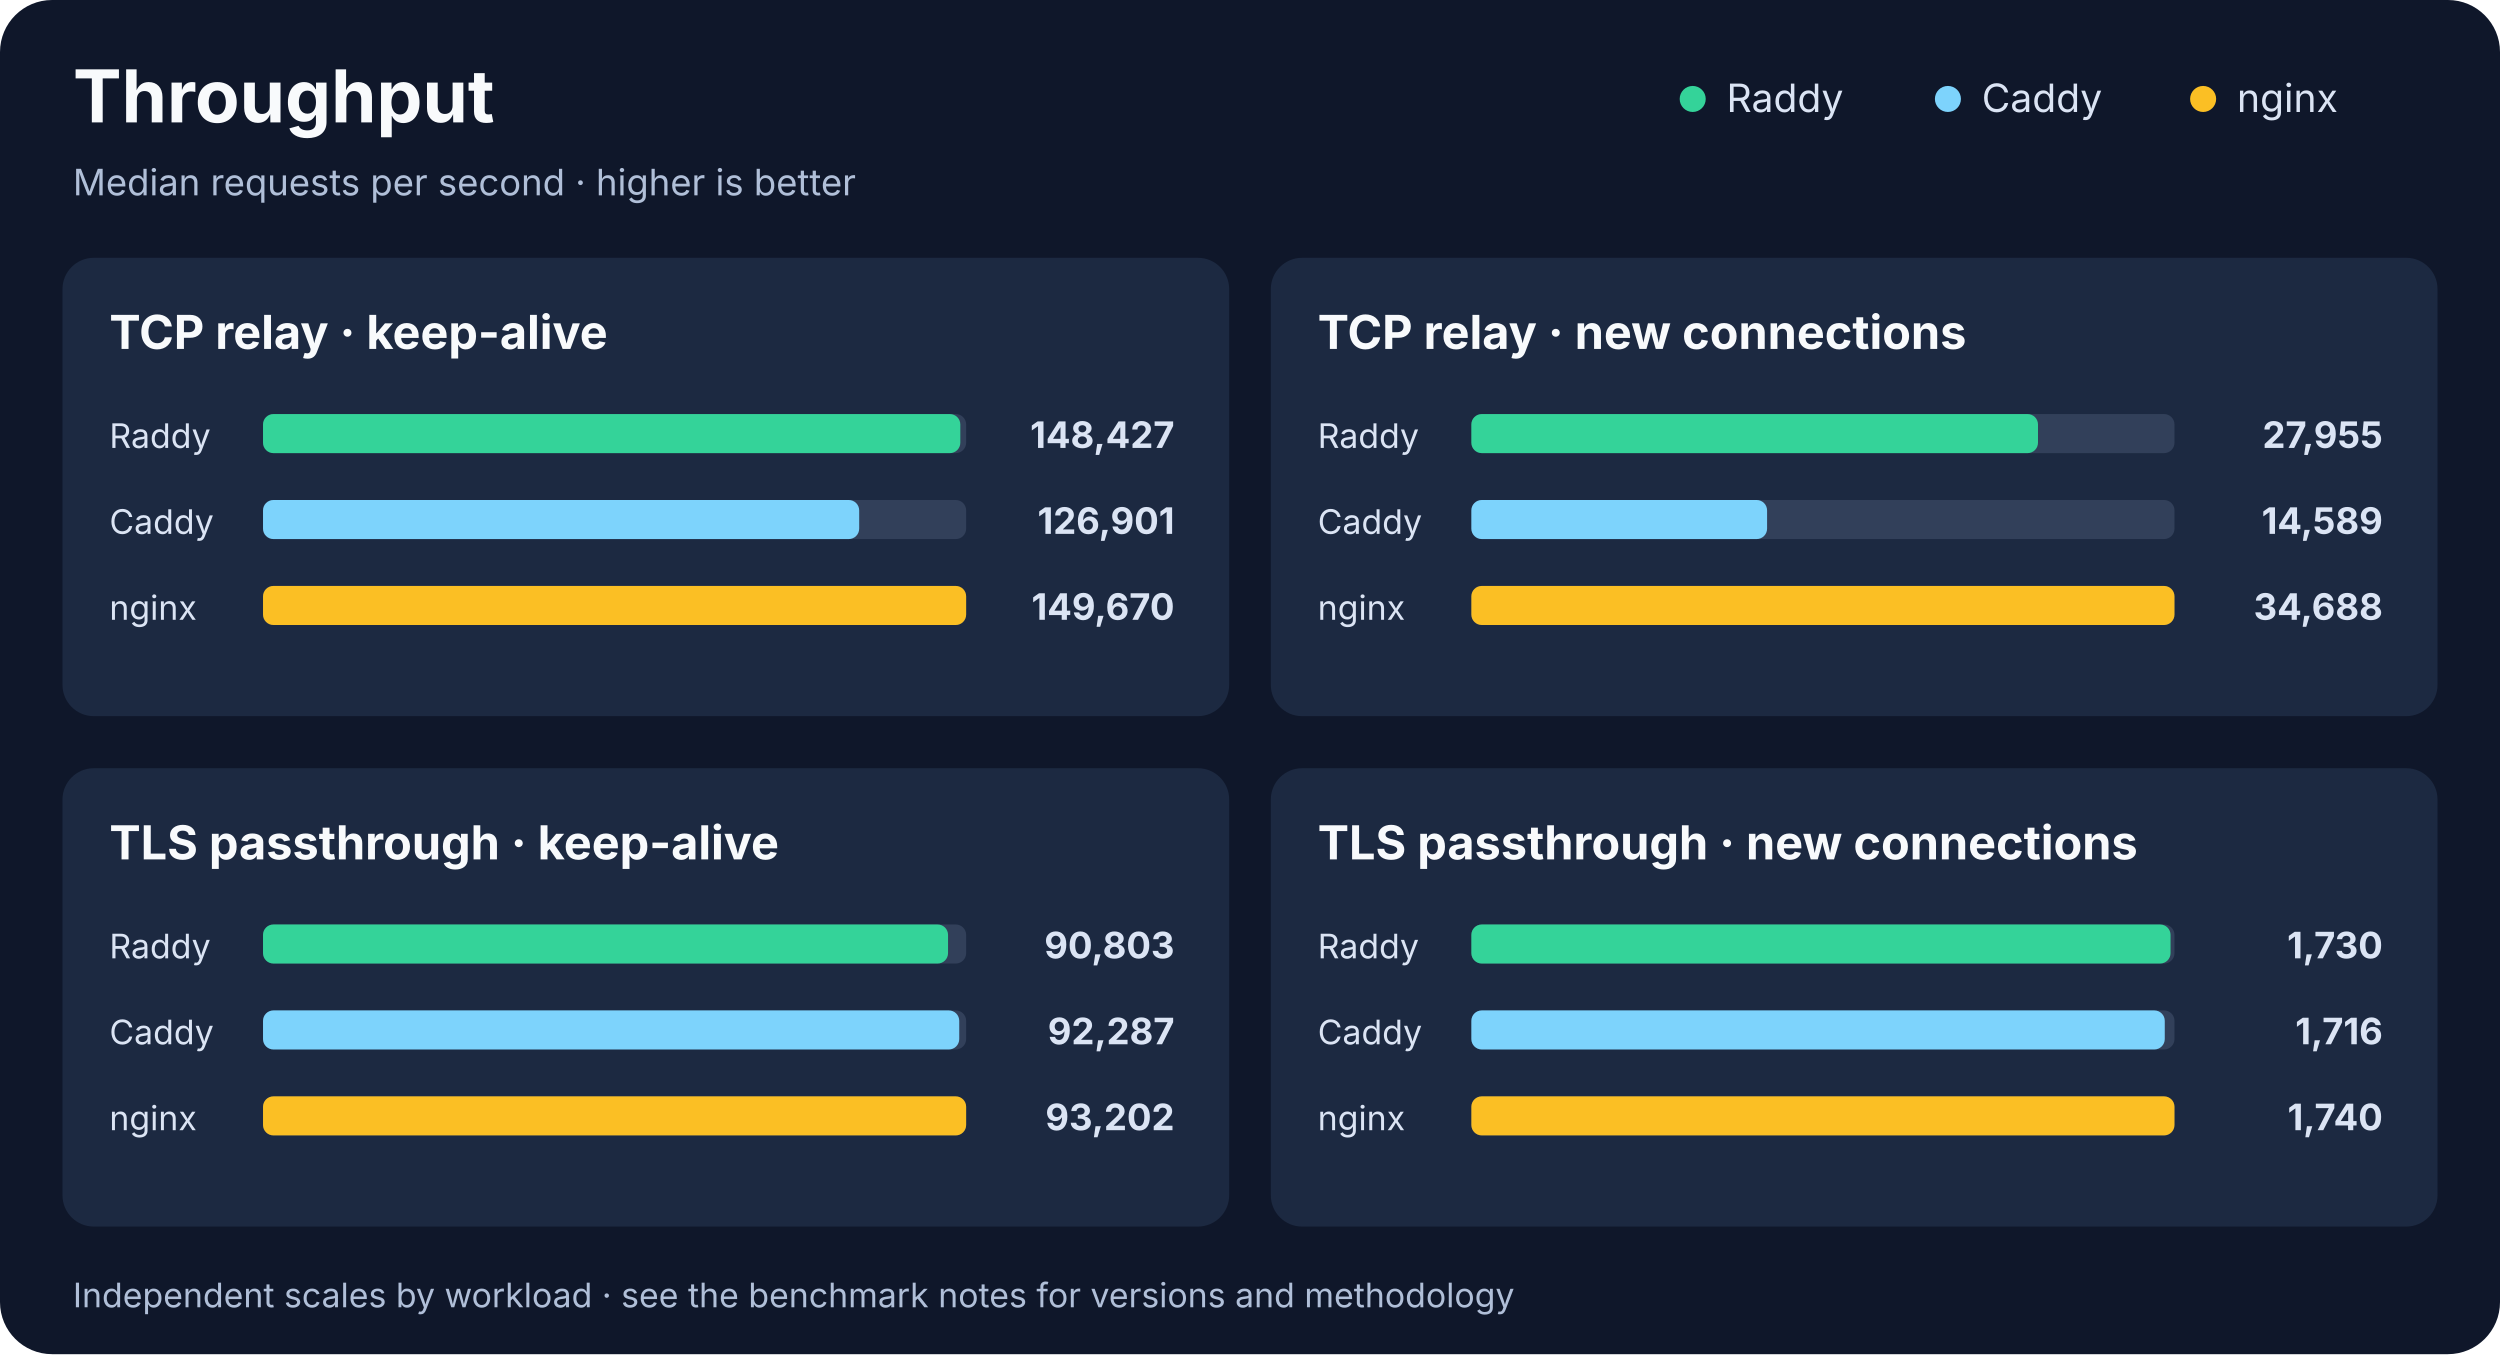
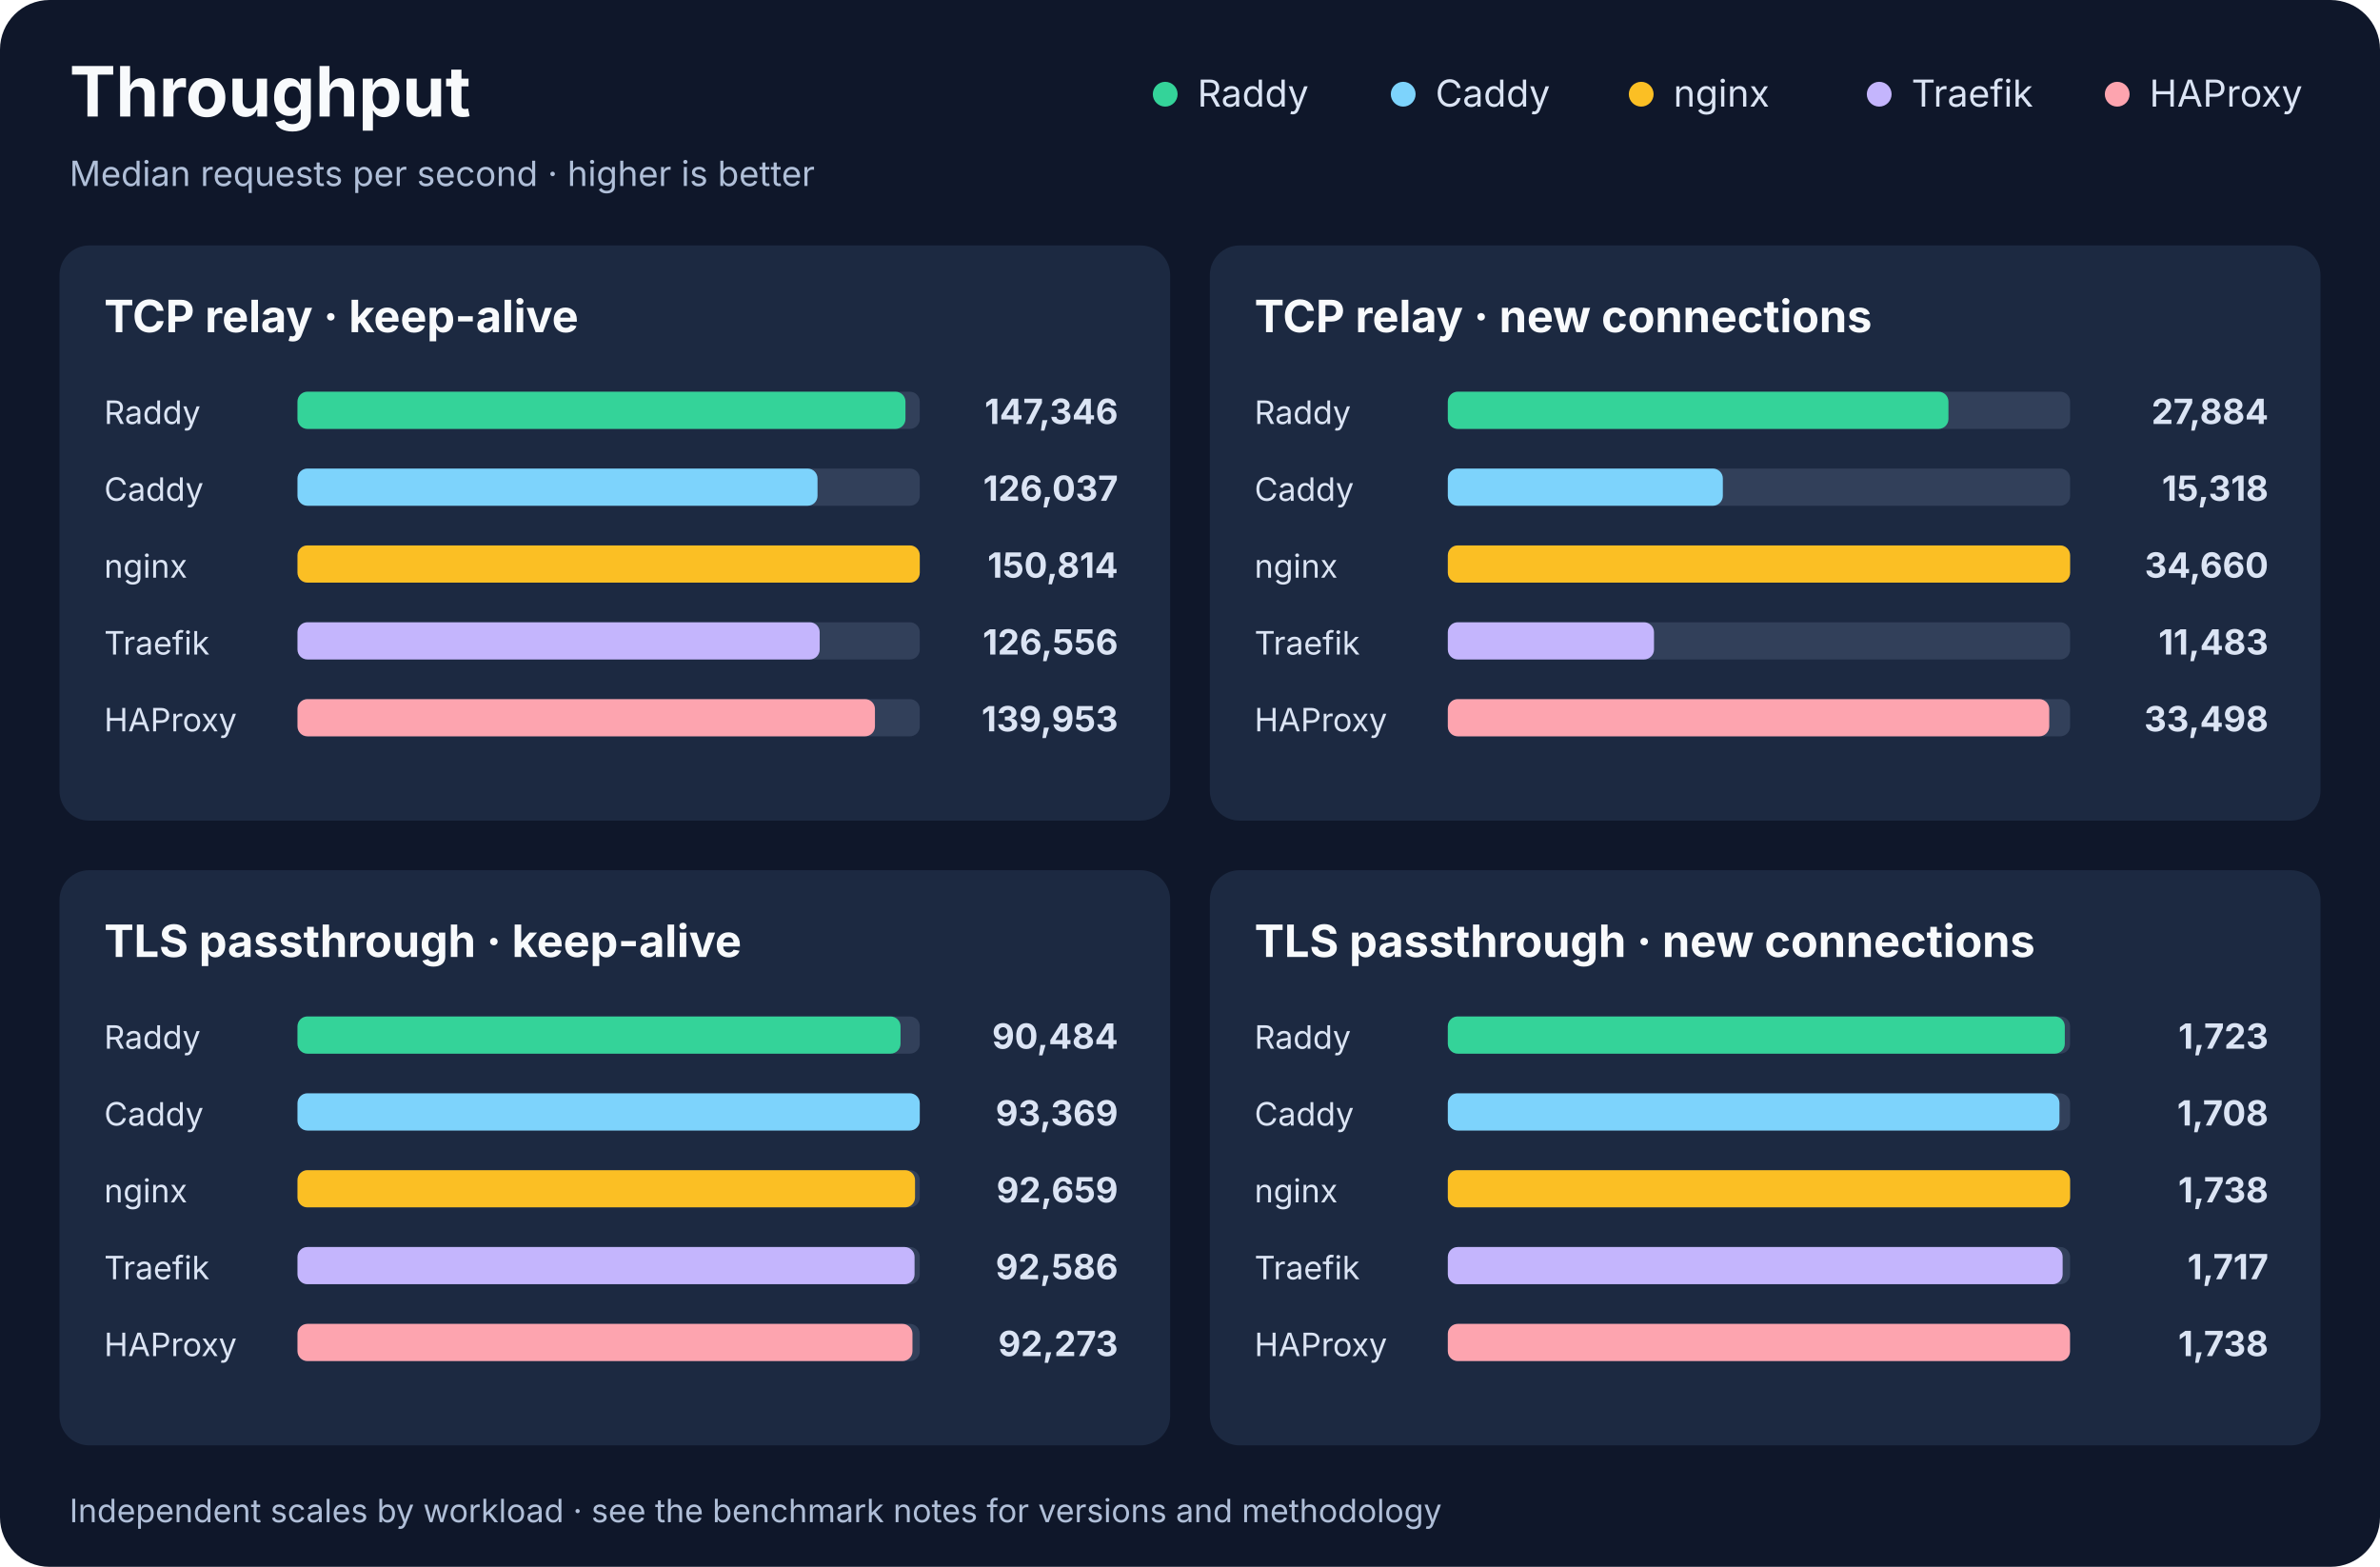
- <svg xmlns="http://www.w3.org/2000/svg" viewBox="0 0 960 520" width="960" height="520" role="img" aria-labelledby="title description">
-   <rect width="960" height="520" rx="20" fill="#0f172a" />
+ <svg xmlns="http://www.w3.org/2000/svg" viewBox="0 0 960 632" width="960" height="632" role="img" aria-labelledby="title description">
+   <rect width="960" height="632" rx="20" fill="#0f172a" />
  <g font-family="system-ui, -apple-system, sans-serif">
    <text x="28" y="47" fill="#f8fafc" font-size="28" font-weight="700" text-anchor="start">Throughput</text>
    <text x="28" y="75" fill="#b0bfd8" font-size="14" font-weight="400" text-anchor="start">Median requests per second · higher is better</text>
-     <circle cx="650" cy="38" r="5" fill="#34d399" />
-     <text x="663" y="43" fill="#dbe4f4" font-size="15" font-weight="400" text-anchor="start">Raddy</text>
-     <circle cx="748" cy="38" r="5" fill="#7dd3fc" />
-     <text x="761" y="43" fill="#dbe4f4" font-size="15" font-weight="400" text-anchor="start">Caddy</text>
-     <circle cx="846" cy="38" r="5" fill="#fbbf24" />
-     <text x="859" y="43" fill="#dbe4f4" font-size="15" font-weight="400" text-anchor="start">nginx</text>
-     <rect x="24" y="99" width="448" height="176" rx="12" fill="#1c2941" />
+     <circle cx="470" cy="38" r="5" fill="#34d399" />
+     <text x="483" y="43" fill="#dbe4f4" font-size="15" font-weight="400" text-anchor="start">Raddy</text>
+     <circle cx="566" cy="38" r="5" fill="#7dd3fc" />
+     <text x="579" y="43" fill="#dbe4f4" font-size="15" font-weight="400" text-anchor="start">Caddy</text>
+     <circle cx="662" cy="38" r="5" fill="#fbbf24" />
+     <text x="675" y="43" fill="#dbe4f4" font-size="15" font-weight="400" text-anchor="start">nginx</text>
+     <circle cx="758" cy="38" r="5" fill="#c4b5fd" />
+     <text x="771" y="43" fill="#dbe4f4" font-size="15" font-weight="400" text-anchor="start">Traefik</text>
+     <circle cx="854" cy="38" r="5" fill="#fda4af" />
+     <text x="867" y="43" fill="#dbe4f4" font-size="15" font-weight="400" text-anchor="start">HAProxy</text>
+     <rect x="24" y="99" width="448" height="232" rx="12" fill="#1c2941" />
    <text x="42" y="134" fill="#f8fafc" font-size="18" font-weight="650" text-anchor="start">TCP relay · keep-alive</text>
-     <text x="42" y="172" fill="#dbe4f4" font-size="13" font-weight="400" text-anchor="start">Raddy</text>
-     <rect x="101" y="159" width="270" height="15" rx="4" fill="#32405a" />
-     <rect x="101" y="159" width="267.76" height="15" rx="4" fill="#34d399" />
-     <text x="451" y="172" fill="#dbe4f4" font-size="14" font-weight="650" text-anchor="end">148,427</text>
-     <text x="42" y="205" fill="#dbe4f4" font-size="13" font-weight="400" text-anchor="start">Caddy</text>
-     <rect x="101" y="192" width="270" height="15" rx="4" fill="#32405a" />
-     <rect x="101" y="192" width="228.93" height="15" rx="4" fill="#7dd3fc" />
-     <text x="451" y="205" fill="#dbe4f4" font-size="14" font-weight="650" text-anchor="end">126,901</text>
-     <text x="42" y="238" fill="#dbe4f4" font-size="13" font-weight="400" text-anchor="start">nginx</text>
-     <rect x="101" y="225" width="270" height="15" rx="4" fill="#32405a" />
-     <rect x="101" y="225" width="270.00" height="15" rx="4" fill="#fbbf24" />
-     <text x="451" y="238" fill="#dbe4f4" font-size="14" font-weight="650" text-anchor="end">149,670</text>
-     <rect x="488" y="99" width="448" height="176" rx="12" fill="#1c2941" />
+     <text x="42" y="171" fill="#dbe4f4" font-size="13" font-weight="400" text-anchor="start">Raddy</text>
+     <rect x="120" y="158" width="251" height="15" rx="4" fill="#32405a" />
+     <rect x="120" y="158" width="245.23" height="15" rx="4" fill="#34d399" />
+     <text x="451" y="171" fill="#dbe4f4" font-size="14" font-weight="650" text-anchor="end">147,346</text>
+     <text x="42" y="202" fill="#dbe4f4" font-size="13" font-weight="400" text-anchor="start">Caddy</text>
+     <rect x="120" y="189" width="251" height="15" rx="4" fill="#32405a" />
+     <rect x="120" y="189" width="209.76" height="15" rx="4" fill="#7dd3fc" />
+     <text x="451" y="202" fill="#dbe4f4" font-size="14" font-weight="650" text-anchor="end">126,037</text>
+     <text x="42" y="233" fill="#dbe4f4" font-size="13" font-weight="400" text-anchor="start">nginx</text>
+     <rect x="120" y="220" width="251" height="15" rx="4" fill="#32405a" />
+     <rect x="120" y="220" width="251.00" height="15" rx="4" fill="#fbbf24" />
+     <text x="451" y="233" fill="#dbe4f4" font-size="14" font-weight="650" text-anchor="end">150,814</text>
+     <text x="42" y="264" fill="#dbe4f4" font-size="13" font-weight="400" text-anchor="start">Traefik</text>
+     <rect x="120" y="251" width="251" height="15" rx="4" fill="#32405a" />
+     <rect x="120" y="251" width="210.63" height="15" rx="4" fill="#c4b5fd" />
+     <text x="451" y="264" fill="#dbe4f4" font-size="14" font-weight="650" text-anchor="end">126,556</text>
+     <text x="42" y="295" fill="#dbe4f4" font-size="13" font-weight="400" text-anchor="start">HAProxy</text>
+     <rect x="120" y="282" width="251" height="15" rx="4" fill="#32405a" />
+     <rect x="120" y="282" width="232.92" height="15" rx="4" fill="#fda4af" />
+     <text x="451" y="295" fill="#dbe4f4" font-size="14" font-weight="650" text-anchor="end">139,953</text>
+     <rect x="488" y="99" width="448" height="232" rx="12" fill="#1c2941" />
    <text x="506" y="134" fill="#f8fafc" font-size="18" font-weight="650" text-anchor="start">TCP relay · new connections</text>
-     <text x="506" y="172" fill="#dbe4f4" font-size="13" font-weight="400" text-anchor="start">Raddy</text>
-     <rect x="565" y="159" width="270" height="15" rx="4" fill="#32405a" />
-     <rect x="565" y="159" width="217.59" height="15" rx="4" fill="#34d399" />
-     <text x="915" y="172" fill="#dbe4f4" font-size="14" font-weight="650" text-anchor="end">27,955</text>
-     <text x="506" y="205" fill="#dbe4f4" font-size="13" font-weight="400" text-anchor="start">Caddy</text>
-     <rect x="565" y="192" width="270" height="15" rx="4" fill="#32405a" />
-     <rect x="565" y="192" width="113.56" height="15" rx="4" fill="#7dd3fc" />
-     <text x="915" y="205" fill="#dbe4f4" font-size="14" font-weight="650" text-anchor="end">14,589</text>
-     <text x="506" y="238" fill="#dbe4f4" font-size="13" font-weight="400" text-anchor="start">nginx</text>
-     <rect x="565" y="225" width="270" height="15" rx="4" fill="#32405a" />
-     <rect x="565" y="225" width="270.00" height="15" rx="4" fill="#fbbf24" />
-     <text x="915" y="238" fill="#dbe4f4" font-size="14" font-weight="650" text-anchor="end">34,688</text>
-     <rect x="24" y="295" width="448" height="176" rx="12" fill="#1c2941" />
-     <text x="42" y="330" fill="#f8fafc" font-size="18" font-weight="650" text-anchor="start">TLS passthrough · keep-alive</text>
-     <text x="42" y="368" fill="#dbe4f4" font-size="13" font-weight="400" text-anchor="start">Raddy</text>
-     <rect x="101" y="355" width="270" height="15" rx="4" fill="#32405a" />
-     <rect x="101" y="355" width="263.05" height="15" rx="4" fill="#34d399" />
-     <text x="451" y="368" fill="#dbe4f4" font-size="14" font-weight="650" text-anchor="end">90,803</text>
-     <text x="42" y="401" fill="#dbe4f4" font-size="13" font-weight="400" text-anchor="start">Caddy</text>
-     <rect x="101" y="388" width="270" height="15" rx="4" fill="#32405a" />
-     <rect x="101" y="388" width="267.35" height="15" rx="4" fill="#7dd3fc" />
-     <text x="451" y="401" fill="#dbe4f4" font-size="14" font-weight="650" text-anchor="end">92,287</text>
-     <text x="42" y="434" fill="#dbe4f4" font-size="13" font-weight="400" text-anchor="start">nginx</text>
-     <rect x="101" y="421" width="270" height="15" rx="4" fill="#32405a" />
-     <rect x="101" y="421" width="270.00" height="15" rx="4" fill="#fbbf24" />
-     <text x="451" y="434" fill="#dbe4f4" font-size="14" font-weight="650" text-anchor="end">93,202</text>
-     <rect x="488" y="295" width="448" height="176" rx="12" fill="#1c2941" />
-     <text x="506" y="330" fill="#f8fafc" font-size="18" font-weight="650" text-anchor="start">TLS passthrough · new connections</text>
-     <text x="506" y="368" fill="#dbe4f4" font-size="13" font-weight="400" text-anchor="start">Raddy</text>
-     <rect x="565" y="355" width="270" height="15" rx="4" fill="#32405a" />
-     <rect x="565" y="355" width="268.49" height="15" rx="4" fill="#34d399" />
-     <text x="915" y="368" fill="#dbe4f4" font-size="14" font-weight="650" text-anchor="end">1,730</text>
-     <text x="506" y="401" fill="#dbe4f4" font-size="13" font-weight="400" text-anchor="start">Caddy</text>
-     <rect x="565" y="388" width="270" height="15" rx="4" fill="#32405a" />
-     <rect x="565" y="388" width="266.27" height="15" rx="4" fill="#7dd3fc" />
-     <text x="915" y="401" fill="#dbe4f4" font-size="14" font-weight="650" text-anchor="end">1,716</text>
-     <text x="506" y="434" fill="#dbe4f4" font-size="13" font-weight="400" text-anchor="start">nginx</text>
-     <rect x="565" y="421" width="270" height="15" rx="4" fill="#32405a" />
-     <rect x="565" y="421" width="270.00" height="15" rx="4" fill="#fbbf24" />
-     <text x="915" y="434" fill="#dbe4f4" font-size="14" font-weight="650" text-anchor="end">1,740</text>
-     <text x="28" y="502" fill="#b0bfd8" font-size="13" font-weight="400" text-anchor="start">Independent scales by workload · see the benchmark notes for versions and methodology</text>
+     <text x="506" y="171" fill="#dbe4f4" font-size="13" font-weight="400" text-anchor="start">Raddy</text>
+     <rect x="584" y="158" width="251" height="15" rx="4" fill="#32405a" />
+     <rect x="584" y="158" width="201.93" height="15" rx="4" fill="#34d399" />
+     <text x="915" y="171" fill="#dbe4f4" font-size="14" font-weight="650" text-anchor="end">27,884</text>
+     <text x="506" y="202" fill="#dbe4f4" font-size="13" font-weight="400" text-anchor="start">Caddy</text>
+     <rect x="584" y="189" width="251" height="15" rx="4" fill="#32405a" />
+     <rect x="584" y="189" width="110.93" height="15" rx="4" fill="#7dd3fc" />
+     <text x="915" y="202" fill="#dbe4f4" font-size="14" font-weight="650" text-anchor="end">15,318</text>
+     <text x="506" y="233" fill="#dbe4f4" font-size="13" font-weight="400" text-anchor="start">nginx</text>
+     <rect x="584" y="220" width="251" height="15" rx="4" fill="#32405a" />
+     <rect x="584" y="220" width="251.00" height="15" rx="4" fill="#fbbf24" />
+     <text x="915" y="233" fill="#dbe4f4" font-size="14" font-weight="650" text-anchor="end">34,660</text>
+     <text x="506" y="264" fill="#dbe4f4" font-size="13" font-weight="400" text-anchor="start">Traefik</text>
+     <rect x="584" y="251" width="251" height="15" rx="4" fill="#32405a" />
+     <rect x="584" y="251" width="83.16" height="15" rx="4" fill="#c4b5fd" />
+     <text x="915" y="264" fill="#dbe4f4" font-size="14" font-weight="650" text-anchor="end">11,483</text>
+     <text x="506" y="295" fill="#dbe4f4" font-size="13" font-weight="400" text-anchor="start">HAProxy</text>
+     <rect x="584" y="282" width="251" height="15" rx="4" fill="#32405a" />
+     <rect x="584" y="282" width="242.59" height="15" rx="4" fill="#fda4af" />
+     <text x="915" y="295" fill="#dbe4f4" font-size="14" font-weight="650" text-anchor="end">33,498</text>
+     <rect x="24" y="351" width="448" height="232" rx="12" fill="#1c2941" />
+     <text x="42" y="386" fill="#f8fafc" font-size="18" font-weight="650" text-anchor="start">TLS passthrough · keep-alive</text>
+     <text x="42" y="423" fill="#dbe4f4" font-size="13" font-weight="400" text-anchor="start">Raddy</text>
+     <rect x="120" y="410" width="251" height="15" rx="4" fill="#32405a" />
+     <rect x="120" y="410" width="243.24" height="15" rx="4" fill="#34d399" />
+     <text x="451" y="423" fill="#dbe4f4" font-size="14" font-weight="650" text-anchor="end">90,484</text>
+     <text x="42" y="454" fill="#dbe4f4" font-size="13" font-weight="400" text-anchor="start">Caddy</text>
+     <rect x="120" y="441" width="251" height="15" rx="4" fill="#32405a" />
+     <rect x="120" y="441" width="251.00" height="15" rx="4" fill="#7dd3fc" />
+     <text x="451" y="454" fill="#dbe4f4" font-size="14" font-weight="650" text-anchor="end">93,369</text>
+     <text x="42" y="485" fill="#dbe4f4" font-size="13" font-weight="400" text-anchor="start">nginx</text>
+     <rect x="120" y="472" width="251" height="15" rx="4" fill="#32405a" />
+     <rect x="120" y="472" width="249.09" height="15" rx="4" fill="#fbbf24" />
+     <text x="451" y="485" fill="#dbe4f4" font-size="14" font-weight="650" text-anchor="end">92,659</text>
+     <text x="42" y="516" fill="#dbe4f4" font-size="13" font-weight="400" text-anchor="start">Traefik</text>
+     <rect x="120" y="503" width="251" height="15" rx="4" fill="#32405a" />
+     <rect x="120" y="503" width="248.90" height="15" rx="4" fill="#c4b5fd" />
+     <text x="451" y="516" fill="#dbe4f4" font-size="14" font-weight="650" text-anchor="end">92,586</text>
+     <text x="42" y="547" fill="#dbe4f4" font-size="13" font-weight="400" text-anchor="start">HAProxy</text>
+     <rect x="120" y="534" width="251" height="15" rx="4" fill="#32405a" />
+     <rect x="120" y="534" width="248.05" height="15" rx="4" fill="#fda4af" />
+     <text x="451" y="547" fill="#dbe4f4" font-size="14" font-weight="650" text-anchor="end">92,273</text>
+     <rect x="488" y="351" width="448" height="232" rx="12" fill="#1c2941" />
+     <text x="506" y="386" fill="#f8fafc" font-size="18" font-weight="650" text-anchor="start">TLS passthrough · new connections</text>
+     <text x="506" y="423" fill="#dbe4f4" font-size="13" font-weight="400" text-anchor="start">Raddy</text>
+     <rect x="584" y="410" width="251" height="15" rx="4" fill="#32405a" />
+     <rect x="584" y="410" width="248.86" height="15" rx="4" fill="#34d399" />
+     <text x="915" y="423" fill="#dbe4f4" font-size="14" font-weight="650" text-anchor="end">1,723</text>
+     <text x="506" y="454" fill="#dbe4f4" font-size="13" font-weight="400" text-anchor="start">Caddy</text>
+     <rect x="584" y="441" width="251" height="15" rx="4" fill="#32405a" />
+     <rect x="584" y="441" width="246.71" height="15" rx="4" fill="#7dd3fc" />
+     <text x="915" y="454" fill="#dbe4f4" font-size="14" font-weight="650" text-anchor="end">1,708</text>
+     <text x="506" y="485" fill="#dbe4f4" font-size="13" font-weight="400" text-anchor="start">nginx</text>
+     <rect x="584" y="472" width="251" height="15" rx="4" fill="#32405a" />
+     <rect x="584" y="472" width="251.00" height="15" rx="4" fill="#fbbf24" />
+     <text x="915" y="485" fill="#dbe4f4" font-size="14" font-weight="650" text-anchor="end">1,738</text>
+     <text x="506" y="516" fill="#dbe4f4" font-size="13" font-weight="400" text-anchor="start">Traefik</text>
+     <rect x="584" y="503" width="251" height="15" rx="4" fill="#32405a" />
+     <rect x="584" y="503" width="247.99" height="15" rx="4" fill="#c4b5fd" />
+     <text x="915" y="516" fill="#dbe4f4" font-size="14" font-weight="650" text-anchor="end">1,717</text>
+     <text x="506" y="547" fill="#dbe4f4" font-size="13" font-weight="400" text-anchor="start">HAProxy</text>
+     <rect x="584" y="534" width="251" height="15" rx="4" fill="#32405a" />
+     <rect x="584" y="534" width="250.96" height="15" rx="4" fill="#fda4af" />
+     <text x="915" y="547" fill="#dbe4f4" font-size="14" font-weight="650" text-anchor="end">1,738</text>
+     <text x="28" y="614" fill="#b0bfd8" font-size="13" font-weight="400" text-anchor="start">Independent scales by workload · see the benchmark notes for versions and methodology</text>
  </g>
</svg>
